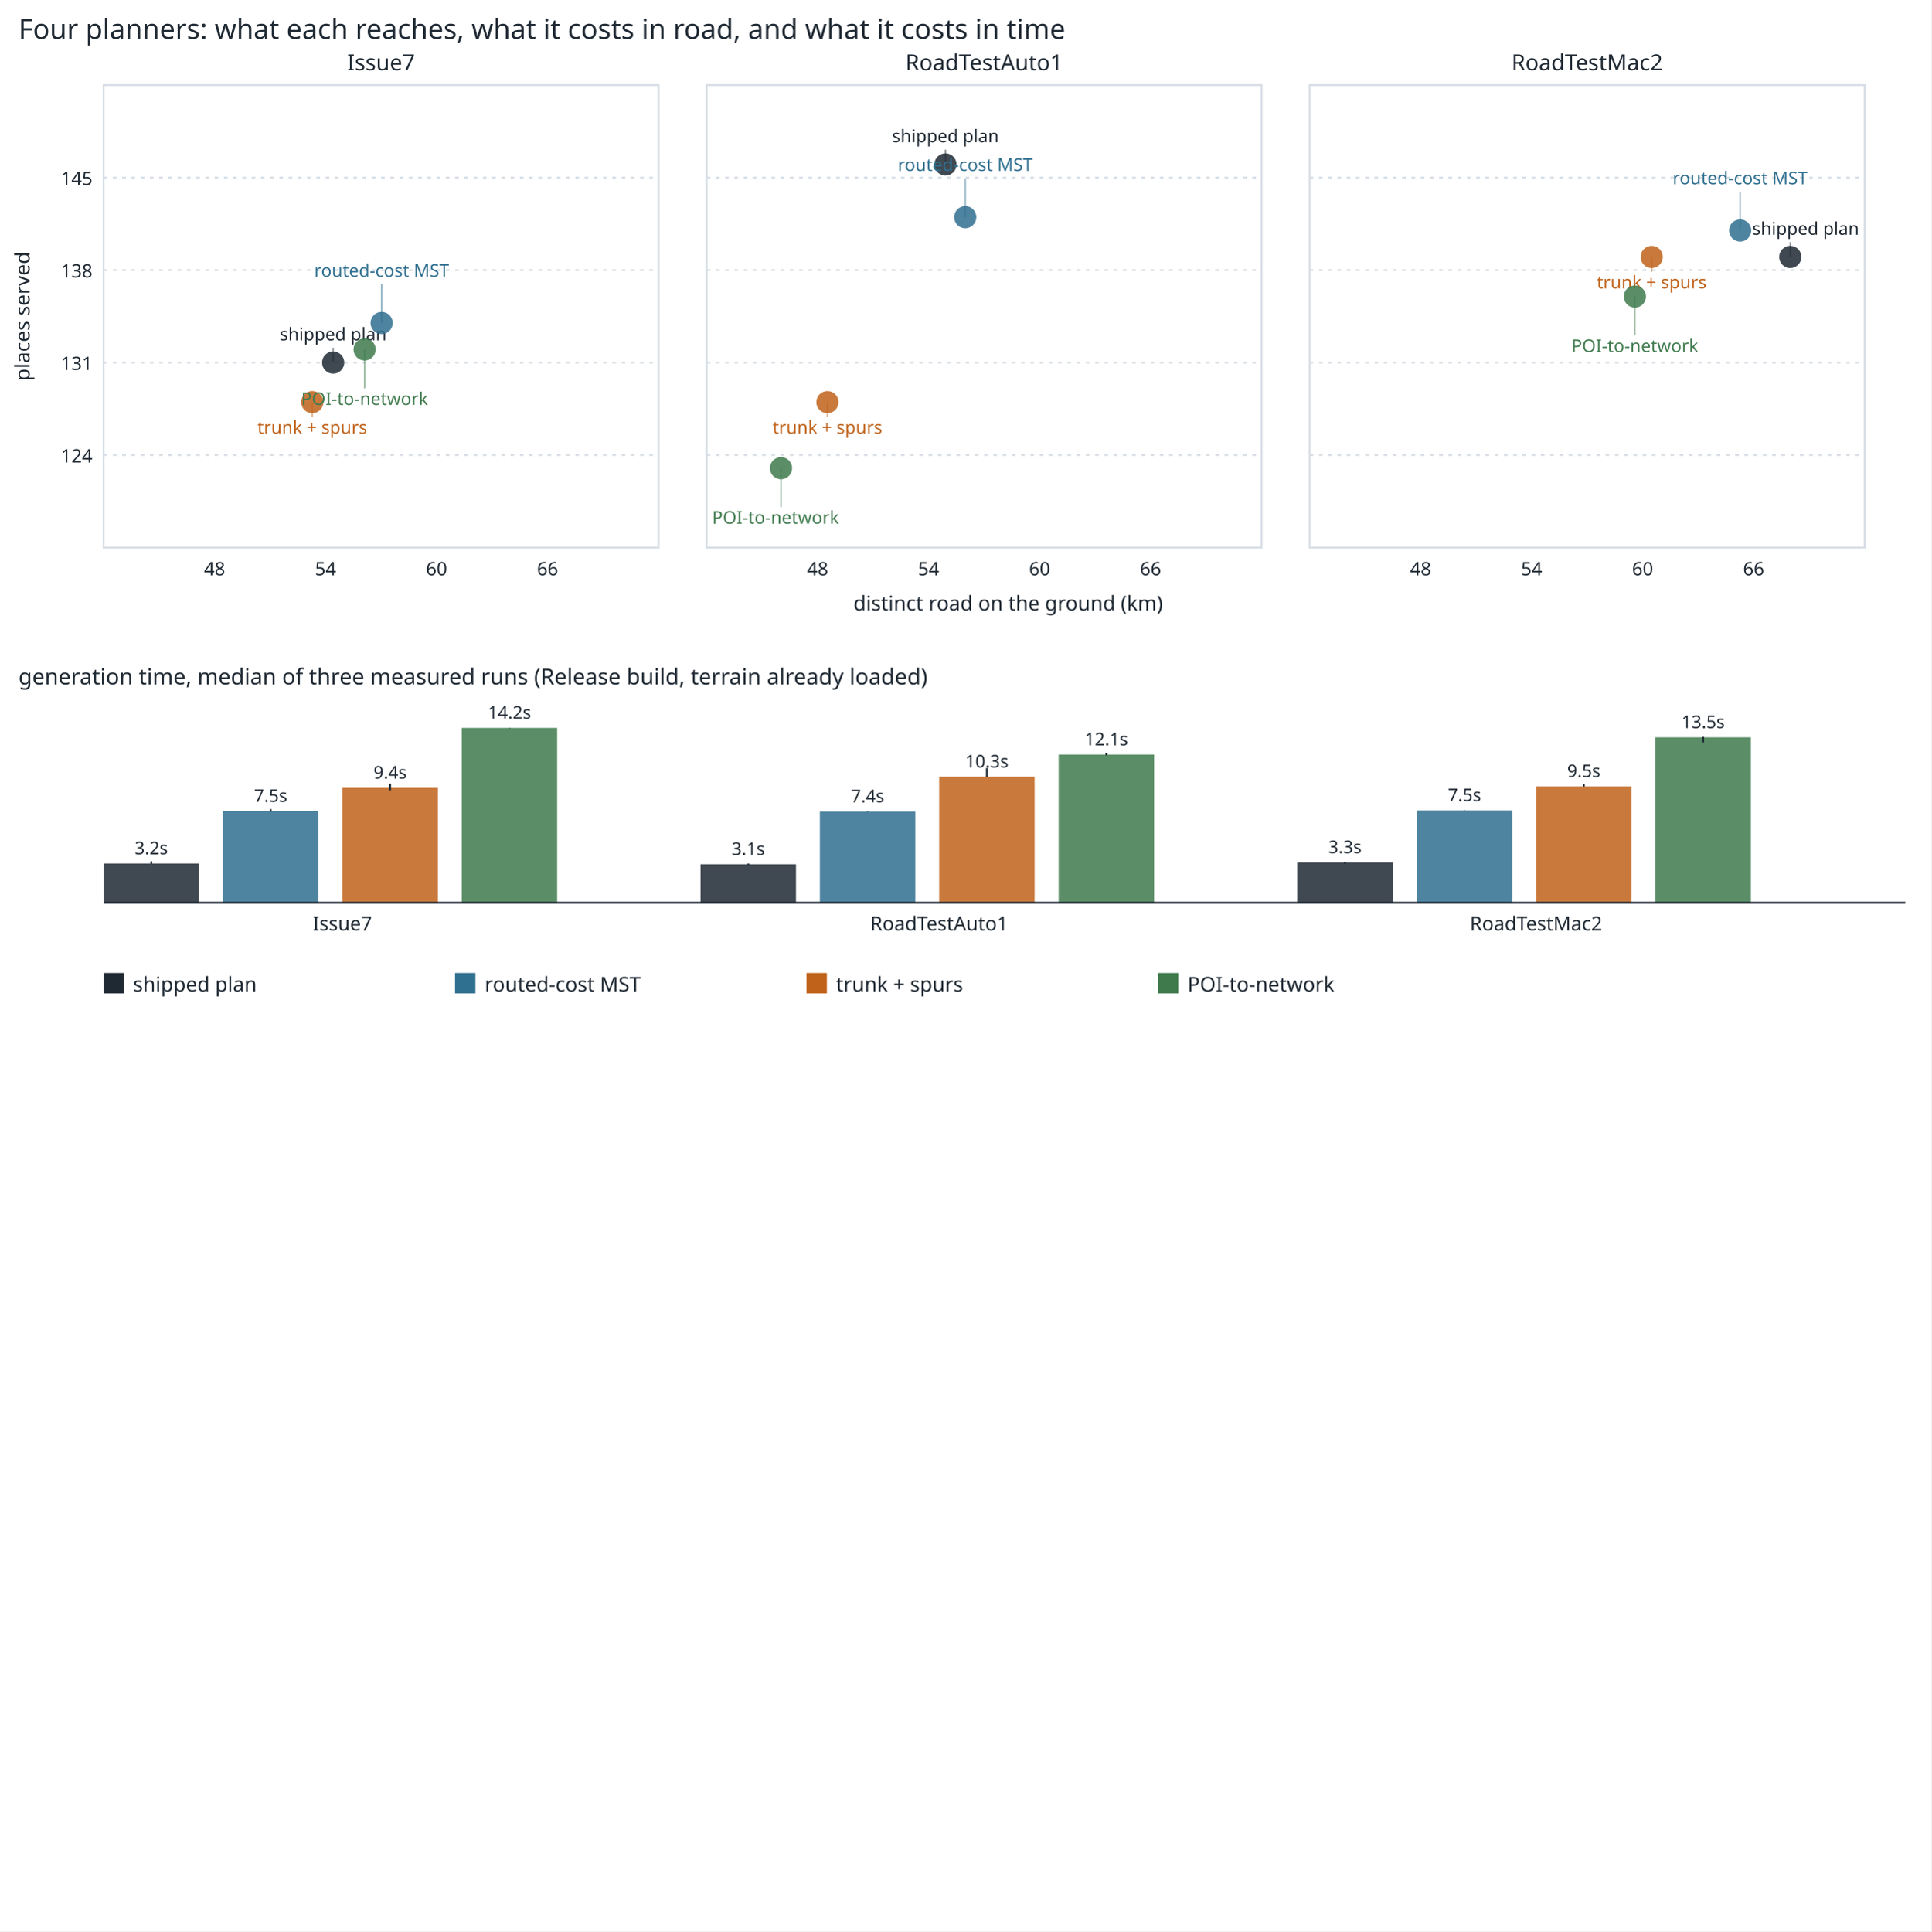
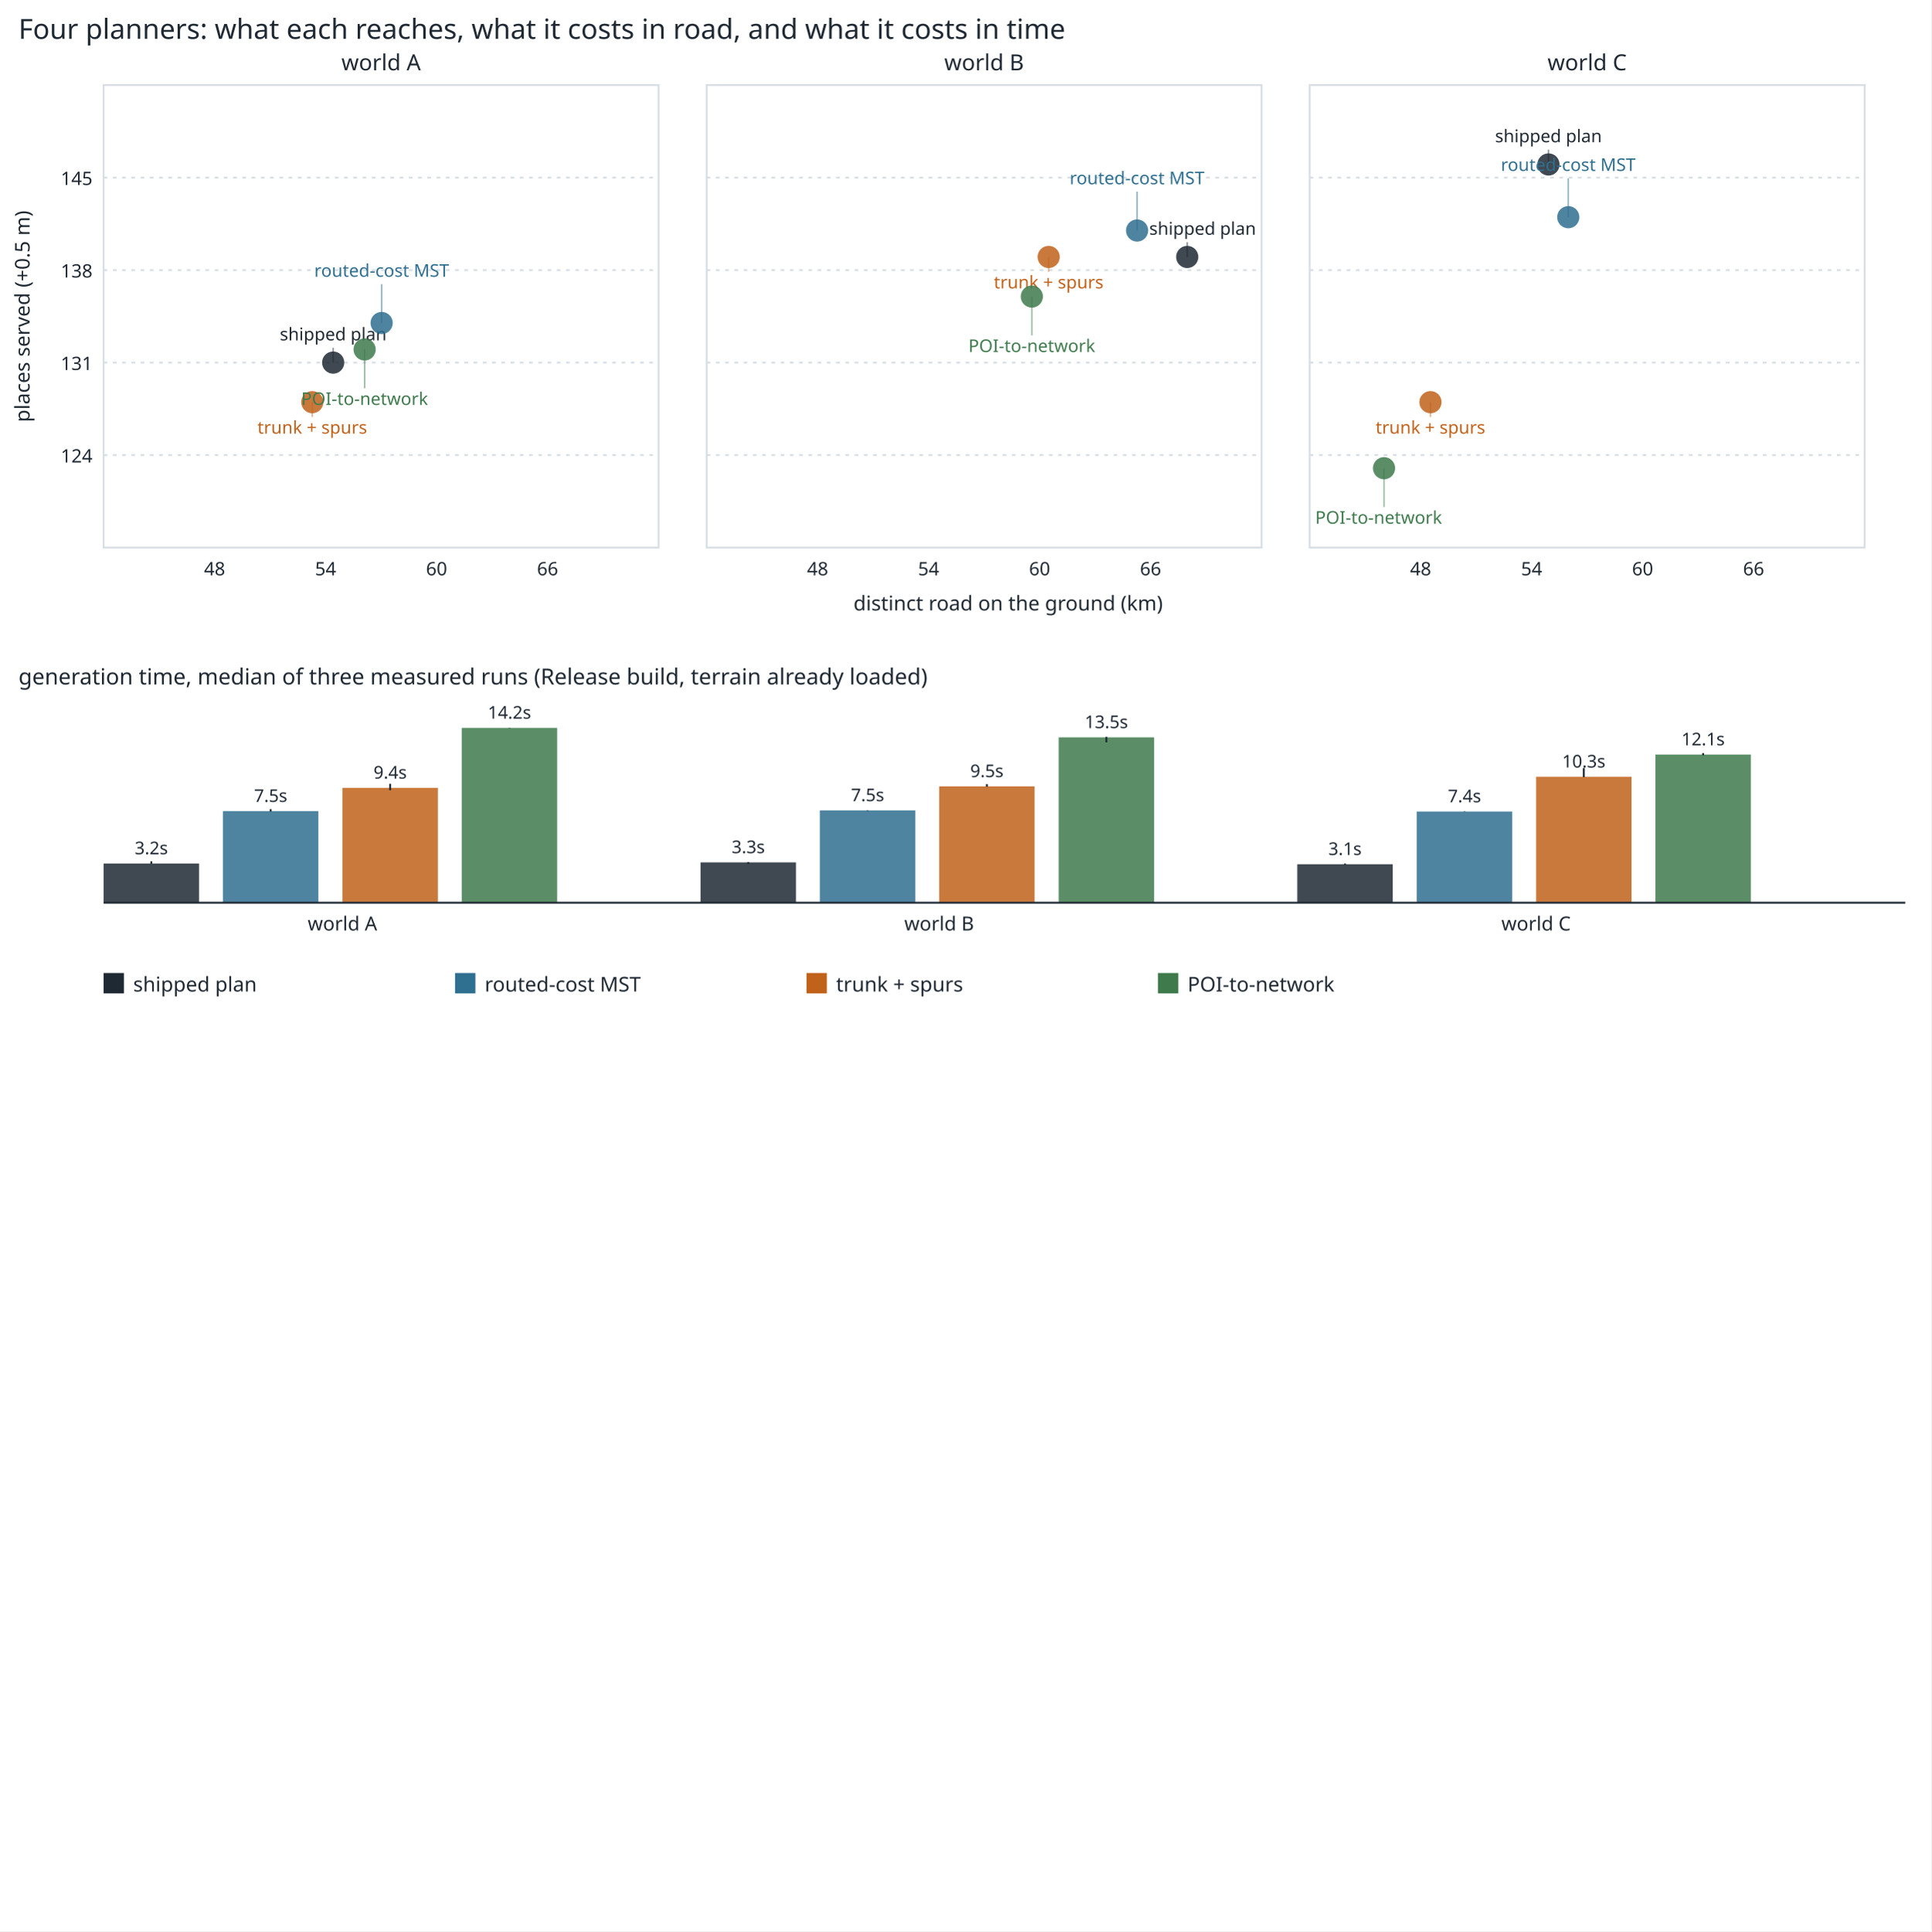
<svg xmlns="http://www.w3.org/2000/svg" width="1044" height="1044" viewBox="0 0 1044 1044" font-family="sans-serif">
  <rect width="1044" height="1044" fill="#ffffff" />
  <text x="10" y="21" font-size="15" fill="#1f2933">Four planners: what each reaches, what it costs in road, and what it costs in time</text>
  <rect x="56" y="46" width="300" height="250" fill="none" stroke="#d7dee5" />
-   <text x="206.0" y="38" font-size="12" fill="#1f2933" text-anchor="middle">Issue7</text>
+   <text x="206.0" y="38" font-size="12" fill="#1f2933" text-anchor="middle">world A</text>
  <line x1="56" y1="246.0" x2="356" y2="246.0" stroke="#d7dee5" stroke-dasharray="2 3" />
  <text x="50" y="250.0" font-size="10" fill="#1f2933" text-anchor="end">124</text>
  <line x1="56" y1="196.0" x2="356" y2="196.0" stroke="#d7dee5" stroke-dasharray="2 3" />
  <text x="50" y="200.0" font-size="10" fill="#1f2933" text-anchor="end">131</text>
  <line x1="56" y1="146.0" x2="356" y2="146.0" stroke="#d7dee5" stroke-dasharray="2 3" />
  <text x="50" y="150.0" font-size="10" fill="#1f2933" text-anchor="end">138</text>
  <line x1="56" y1="96.0" x2="356" y2="96.0" stroke="#d7dee5" stroke-dasharray="2 3" />
  <text x="50" y="100.0" font-size="10" fill="#1f2933" text-anchor="end">145</text>
  <text x="116.0" y="311" font-size="10" fill="#1f2933" text-anchor="middle">48</text>
  <text x="176.0" y="311" font-size="10" fill="#1f2933" text-anchor="middle">54</text>
  <text x="236.0" y="311" font-size="10" fill="#1f2933" text-anchor="middle">60</text>
  <text x="296.0" y="311" font-size="10" fill="#1f2933" text-anchor="middle">66</text>
  <circle cx="180.1" cy="196.0" r="6" fill="#1f2933" fill-opacity="0.85" />
  <line x1="180.1" y1="196.0" x2="180.1" y2="188.0" stroke="#1f2933" stroke-width="0.8" stroke-opacity="0.5" />
  <text x="180.1" y="184.0" font-size="9.5" fill="#1f2933" text-anchor="middle">shipped plan</text>
  <circle cx="206.3" cy="174.6" r="6" fill="#2f6f8f" fill-opacity="0.85" />
  <line x1="206.3" y1="174.6" x2="206.3" y2="153.6" stroke="#2f6f8f" stroke-width="0.8" stroke-opacity="0.5" />
  <text x="206.3" y="149.6" font-size="9.5" fill="#2f6f8f" text-anchor="middle">routed-cost MST</text>
  <circle cx="168.8" cy="217.4" r="6" fill="#c0621a" fill-opacity="0.85" />
  <line x1="168.8" y1="217.4" x2="168.8" y2="225.4" stroke="#c0621a" stroke-width="0.8" stroke-opacity="0.5" />
  <text x="168.8" y="234.4" font-size="9.5" fill="#c0621a" text-anchor="middle">trunk + spurs</text>
  <circle cx="197.1" cy="188.9" r="6" fill="#3f7a4d" fill-opacity="0.85" />
  <line x1="197.1" y1="188.9" x2="197.1" y2="209.9" stroke="#3f7a4d" stroke-width="0.8" stroke-opacity="0.5" />
  <text x="197.1" y="218.9" font-size="9.5" fill="#3f7a4d" text-anchor="middle">POI-to-network</text>
  <rect x="382" y="46" width="300" height="250" fill="none" stroke="#d7dee5" />
-   <text x="532.0" y="38" font-size="12" fill="#1f2933" text-anchor="middle">RoadTestAuto1</text>
+   <text x="532.0" y="38" font-size="12" fill="#1f2933" text-anchor="middle">world B</text>
  <line x1="382" y1="246.0" x2="682" y2="246.0" stroke="#d7dee5" stroke-dasharray="2 3" />
  <line x1="382" y1="196.0" x2="682" y2="196.0" stroke="#d7dee5" stroke-dasharray="2 3" />
  <line x1="382" y1="146.0" x2="682" y2="146.0" stroke="#d7dee5" stroke-dasharray="2 3" />
  <line x1="382" y1="96.0" x2="682" y2="96.0" stroke="#d7dee5" stroke-dasharray="2 3" />
  <text x="442.0" y="311" font-size="10" fill="#1f2933" text-anchor="middle">48</text>
  <text x="502.0" y="311" font-size="10" fill="#1f2933" text-anchor="middle">54</text>
  <text x="562.0" y="311" font-size="10" fill="#1f2933" text-anchor="middle">60</text>
  <text x="622.0" y="311" font-size="10" fill="#1f2933" text-anchor="middle">66</text>
-   <circle cx="511.1" cy="88.9" r="6" fill="#1f2933" fill-opacity="0.85" />
-   <line x1="511.1" y1="88.9" x2="511.1" y2="80.9" stroke="#1f2933" stroke-width="0.8" stroke-opacity="0.5" />
-   <text x="511.1" y="76.9" font-size="9.5" fill="#1f2933" text-anchor="middle">shipped plan</text>
-   <circle cx="521.8" cy="117.4" r="6" fill="#2f6f8f" fill-opacity="0.85" />
-   <line x1="521.8" y1="117.4" x2="521.8" y2="96.4" stroke="#2f6f8f" stroke-width="0.8" stroke-opacity="0.5" />
-   <text x="521.8" y="92.4" font-size="9.5" fill="#2f6f8f" text-anchor="middle">routed-cost MST</text>
-   <circle cx="447.3" cy="217.4" r="6" fill="#c0621a" fill-opacity="0.85" />
-   <line x1="447.3" y1="217.4" x2="447.3" y2="225.4" stroke="#c0621a" stroke-width="0.8" stroke-opacity="0.5" />
-   <text x="447.3" y="234.4" font-size="9.5" fill="#c0621a" text-anchor="middle">trunk + spurs</text>
-   <circle cx="422.2" cy="253.1" r="6" fill="#3f7a4d" fill-opacity="0.85" />
-   <line x1="422.2" y1="253.1" x2="422.2" y2="274.1" stroke="#3f7a4d" stroke-width="0.8" stroke-opacity="0.5" />
-   <text x="385.0" y="283.1" font-size="9.5" fill="#3f7a4d" text-anchor="start">POI-to-network</text>
+   <circle cx="641.8" cy="138.9" r="6" fill="#1f2933" fill-opacity="0.85" />
+   <line x1="641.8" y1="138.9" x2="641.8" y2="130.9" stroke="#1f2933" stroke-width="0.8" stroke-opacity="0.5" />
+   <text x="679.0" y="126.9" font-size="9.5" fill="#1f2933" text-anchor="end">shipped plan</text>
+   <circle cx="614.7" cy="124.6" r="6" fill="#2f6f8f" fill-opacity="0.85" />
+   <line x1="614.7" y1="124.6" x2="614.7" y2="103.6" stroke="#2f6f8f" stroke-width="0.8" stroke-opacity="0.5" />
+   <text x="614.7" y="99.6" font-size="9.5" fill="#2f6f8f" text-anchor="middle">routed-cost MST</text>
+   <circle cx="566.9" cy="138.9" r="6" fill="#c0621a" fill-opacity="0.85" />
+   <line x1="566.9" y1="138.9" x2="566.9" y2="146.9" stroke="#c0621a" stroke-width="0.8" stroke-opacity="0.5" />
+   <text x="566.9" y="155.9" font-size="9.5" fill="#c0621a" text-anchor="middle">trunk + spurs</text>
+   <circle cx="557.8" cy="160.3" r="6" fill="#3f7a4d" fill-opacity="0.85" />
+   <line x1="557.8" y1="160.3" x2="557.8" y2="181.3" stroke="#3f7a4d" stroke-width="0.8" stroke-opacity="0.5" />
+   <text x="557.8" y="190.3" font-size="9.5" fill="#3f7a4d" text-anchor="middle">POI-to-network</text>
  <rect x="708" y="46" width="300" height="250" fill="none" stroke="#d7dee5" />
-   <text x="858.0" y="38" font-size="12" fill="#1f2933" text-anchor="middle">RoadTestMac2</text>
+   <text x="858.0" y="38" font-size="12" fill="#1f2933" text-anchor="middle">world C</text>
  <line x1="708" y1="246.0" x2="1008" y2="246.0" stroke="#d7dee5" stroke-dasharray="2 3" />
  <line x1="708" y1="196.0" x2="1008" y2="196.0" stroke="#d7dee5" stroke-dasharray="2 3" />
  <line x1="708" y1="146.0" x2="1008" y2="146.0" stroke="#d7dee5" stroke-dasharray="2 3" />
  <line x1="708" y1="96.0" x2="1008" y2="96.0" stroke="#d7dee5" stroke-dasharray="2 3" />
  <text x="768.0" y="311" font-size="10" fill="#1f2933" text-anchor="middle">48</text>
  <text x="828.0" y="311" font-size="10" fill="#1f2933" text-anchor="middle">54</text>
  <text x="888.0" y="311" font-size="10" fill="#1f2933" text-anchor="middle">60</text>
  <text x="948.0" y="311" font-size="10" fill="#1f2933" text-anchor="middle">66</text>
-   <circle cx="967.8" cy="138.9" r="6" fill="#1f2933" fill-opacity="0.85" />
-   <line x1="967.8" y1="138.9" x2="967.8" y2="130.9" stroke="#1f2933" stroke-width="0.8" stroke-opacity="0.5" />
-   <text x="1005.0" y="126.9" font-size="9.5" fill="#1f2933" text-anchor="end">shipped plan</text>
-   <circle cx="940.7" cy="124.6" r="6" fill="#2f6f8f" fill-opacity="0.85" />
-   <line x1="940.7" y1="124.6" x2="940.7" y2="103.6" stroke="#2f6f8f" stroke-width="0.8" stroke-opacity="0.5" />
-   <text x="940.7" y="99.6" font-size="9.5" fill="#2f6f8f" text-anchor="middle">routed-cost MST</text>
-   <circle cx="892.9" cy="138.9" r="6" fill="#c0621a" fill-opacity="0.85" />
-   <line x1="892.9" y1="138.9" x2="892.9" y2="146.9" stroke="#c0621a" stroke-width="0.8" stroke-opacity="0.5" />
-   <text x="892.9" y="155.9" font-size="9.5" fill="#c0621a" text-anchor="middle">trunk + spurs</text>
-   <circle cx="883.8" cy="160.3" r="6" fill="#3f7a4d" fill-opacity="0.85" />
-   <line x1="883.8" y1="160.3" x2="883.8" y2="181.3" stroke="#3f7a4d" stroke-width="0.8" stroke-opacity="0.5" />
-   <text x="883.8" y="190.3" font-size="9.5" fill="#3f7a4d" text-anchor="middle">POI-to-network</text>
+   <circle cx="837.1" cy="88.9" r="6" fill="#1f2933" fill-opacity="0.85" />
+   <line x1="837.1" y1="88.9" x2="837.1" y2="80.9" stroke="#1f2933" stroke-width="0.8" stroke-opacity="0.5" />
+   <text x="837.1" y="76.9" font-size="9.5" fill="#1f2933" text-anchor="middle">shipped plan</text>
+   <circle cx="847.8" cy="117.4" r="6" fill="#2f6f8f" fill-opacity="0.85" />
+   <line x1="847.8" y1="117.4" x2="847.8" y2="96.4" stroke="#2f6f8f" stroke-width="0.8" stroke-opacity="0.5" />
+   <text x="847.8" y="92.4" font-size="9.5" fill="#2f6f8f" text-anchor="middle">routed-cost MST</text>
+   <circle cx="773.3" cy="217.4" r="6" fill="#c0621a" fill-opacity="0.85" />
+   <line x1="773.3" y1="217.4" x2="773.3" y2="225.4" stroke="#c0621a" stroke-width="0.8" stroke-opacity="0.5" />
+   <text x="773.3" y="234.4" font-size="9.5" fill="#c0621a" text-anchor="middle">trunk + spurs</text>
+   <circle cx="748.2" cy="253.1" r="6" fill="#3f7a4d" fill-opacity="0.85" />
+   <line x1="748.2" y1="253.1" x2="748.2" y2="274.1" stroke="#3f7a4d" stroke-width="0.8" stroke-opacity="0.5" />
+   <text x="711.0" y="283.1" font-size="9.5" fill="#3f7a4d" text-anchor="start">POI-to-network</text>
  <text x="545.0" y="330" font-size="11" fill="#1f2933" text-anchor="middle">distinct road on the ground (km)</text>
-   <text x="16" y="171.0" font-size="11" fill="#1f2933" text-anchor="middle" transform="rotate(-90 16 171.0)">places served</text>
+   <text x="16" y="171.0" font-size="11" fill="#1f2933" text-anchor="middle" transform="rotate(-90 16 171.0)">places served (+0.5 m)</text>
  <text x="10" y="370" font-size="12" fill="#1f2933">generation time, median of three measured runs (Release build, terrain already loaded)</text>
  <rect x="56.0" y="466.8" width="51.6" height="21.2" fill="#1f2933" fill-opacity="0.85" />
  <line x1="81.8" y1="466.9" x2="81.8" y2="465.6" stroke="#1f2933" stroke-width="1" />
  <text x="81.8" y="461.8" font-size="9.5" fill="#1f2933" text-anchor="middle">3.2s</text>
  <rect x="120.5" y="438.5" width="51.6" height="49.5" fill="#2f6f8f" fill-opacity="0.85" />
  <line x1="146.3" y1="438.7" x2="146.3" y2="437.4" stroke="#1f2933" stroke-width="1" />
  <text x="146.3" y="433.5" font-size="9.5" fill="#1f2933" text-anchor="middle">7.5s</text>
  <rect x="185.1" y="425.9" width="51.6" height="62.1" fill="#c0621a" fill-opacity="0.85" />
  <line x1="210.9" y1="427.2" x2="210.9" y2="423.7" stroke="#1f2933" stroke-width="1" />
  <text x="210.9" y="420.9" font-size="9.5" fill="#1f2933" text-anchor="middle">9.4s</text>
  <rect x="249.6" y="393.5" width="51.6" height="94.5" fill="#3f7a4d" fill-opacity="0.85" />
  <line x1="275.4" y1="393.7" x2="275.4" y2="393.5" stroke="#1f2933" stroke-width="1" />
  <text x="275.4" y="388.5" font-size="9.5" fill="#1f2933" text-anchor="middle">14.2s</text>
-   <text x="185.1" y="503" font-size="10.5" fill="#1f2933" text-anchor="middle">Issue7</text>
-   <rect x="378.7" y="467.2" width="51.6" height="20.8" fill="#1f2933" fill-opacity="0.85" />
-   <line x1="404.5" y1="467.4" x2="404.5" y2="466.8" stroke="#1f2933" stroke-width="1" />
-   <text x="404.5" y="462.2" font-size="9.5" fill="#1f2933" text-anchor="middle">3.1s</text>
-   <rect x="443.2" y="438.7" width="51.6" height="49.3" fill="#2f6f8f" fill-opacity="0.85" />
-   <line x1="469.0" y1="438.7" x2="469.0" y2="438.5" stroke="#1f2933" stroke-width="1" />
-   <text x="469.0" y="433.7" font-size="9.5" fill="#1f2933" text-anchor="middle">7.4s</text>
-   <rect x="507.7" y="419.9" width="51.6" height="68.1" fill="#c0621a" fill-opacity="0.85" />
-   <line x1="533.5" y1="420.1" x2="533.5" y2="415.2" stroke="#1f2933" stroke-width="1" />
-   <text x="533.5" y="414.9" font-size="9.5" fill="#1f2933" text-anchor="middle">10.3s</text>
-   <rect x="572.3" y="407.9" width="51.6" height="80.1" fill="#3f7a4d" fill-opacity="0.85" />
-   <line x1="598.1" y1="408.3" x2="598.1" y2="407.1" stroke="#1f2933" stroke-width="1" />
-   <text x="598.1" y="402.9" font-size="9.5" fill="#1f2933" text-anchor="middle">12.1s</text>
-   <text x="507.7" y="503" font-size="10.5" fill="#1f2933" text-anchor="middle">RoadTestAuto1</text>
-   <rect x="701.3" y="466.2" width="51.6" height="21.8" fill="#1f2933" fill-opacity="0.85" />
-   <line x1="727.1" y1="467.0" x2="727.1" y2="466.0" stroke="#1f2933" stroke-width="1" />
-   <text x="727.1" y="461.2" font-size="9.5" fill="#1f2933" text-anchor="middle">3.3s</text>
-   <rect x="765.9" y="438.1" width="51.6" height="49.9" fill="#2f6f8f" fill-opacity="0.85" />
-   <line x1="791.7" y1="438.3" x2="791.7" y2="438.0" stroke="#1f2933" stroke-width="1" />
-   <text x="791.7" y="433.1" font-size="9.5" fill="#1f2933" text-anchor="middle">7.5s</text>
-   <rect x="830.4" y="425.1" width="51.6" height="62.9" fill="#c0621a" fill-opacity="0.85" />
-   <line x1="856.2" y1="425.3" x2="856.2" y2="423.9" stroke="#1f2933" stroke-width="1" />
-   <text x="856.2" y="420.1" font-size="9.5" fill="#1f2933" text-anchor="middle">9.5s</text>
-   <rect x="894.9" y="398.6" width="51.6" height="89.4" fill="#3f7a4d" fill-opacity="0.85" />
-   <line x1="920.7" y1="401.3" x2="920.7" y2="398.3" stroke="#1f2933" stroke-width="1" />
-   <text x="920.7" y="393.6" font-size="9.5" fill="#1f2933" text-anchor="middle">13.5s</text>
-   <text x="830.4" y="503" font-size="10.5" fill="#1f2933" text-anchor="middle">RoadTestMac2</text>
+   <text x="185.1" y="503" font-size="10.5" fill="#1f2933" text-anchor="middle">world A</text>
+   <rect x="378.7" y="466.2" width="51.6" height="21.8" fill="#1f2933" fill-opacity="0.85" />
+   <line x1="404.5" y1="467.0" x2="404.5" y2="466.0" stroke="#1f2933" stroke-width="1" />
+   <text x="404.5" y="461.2" font-size="9.5" fill="#1f2933" text-anchor="middle">3.3s</text>
+   <rect x="443.2" y="438.1" width="51.6" height="49.9" fill="#2f6f8f" fill-opacity="0.85" />
+   <line x1="469.0" y1="438.3" x2="469.0" y2="438.0" stroke="#1f2933" stroke-width="1" />
+   <text x="469.0" y="433.1" font-size="9.5" fill="#1f2933" text-anchor="middle">7.5s</text>
+   <rect x="507.7" y="425.1" width="51.6" height="62.9" fill="#c0621a" fill-opacity="0.85" />
+   <line x1="533.5" y1="425.3" x2="533.5" y2="423.9" stroke="#1f2933" stroke-width="1" />
+   <text x="533.5" y="420.1" font-size="9.5" fill="#1f2933" text-anchor="middle">9.5s</text>
+   <rect x="572.3" y="398.6" width="51.6" height="89.4" fill="#3f7a4d" fill-opacity="0.85" />
+   <line x1="598.1" y1="401.3" x2="598.1" y2="398.3" stroke="#1f2933" stroke-width="1" />
+   <text x="598.1" y="393.6" font-size="9.5" fill="#1f2933" text-anchor="middle">13.5s</text>
+   <text x="507.7" y="503" font-size="10.5" fill="#1f2933" text-anchor="middle">world B</text>
+   <rect x="701.3" y="467.2" width="51.6" height="20.8" fill="#1f2933" fill-opacity="0.85" />
+   <line x1="727.1" y1="467.4" x2="727.1" y2="466.8" stroke="#1f2933" stroke-width="1" />
+   <text x="727.1" y="462.2" font-size="9.5" fill="#1f2933" text-anchor="middle">3.1s</text>
+   <rect x="765.9" y="438.7" width="51.6" height="49.3" fill="#2f6f8f" fill-opacity="0.85" />
+   <line x1="791.7" y1="438.7" x2="791.7" y2="438.5" stroke="#1f2933" stroke-width="1" />
+   <text x="791.7" y="433.7" font-size="9.5" fill="#1f2933" text-anchor="middle">7.4s</text>
+   <rect x="830.4" y="419.9" width="51.6" height="68.1" fill="#c0621a" fill-opacity="0.85" />
+   <line x1="856.2" y1="420.1" x2="856.2" y2="415.2" stroke="#1f2933" stroke-width="1" />
+   <text x="856.2" y="414.9" font-size="9.5" fill="#1f2933" text-anchor="middle">10.3s</text>
+   <rect x="894.9" y="407.9" width="51.6" height="80.1" fill="#3f7a4d" fill-opacity="0.85" />
+   <line x1="920.7" y1="408.3" x2="920.7" y2="407.1" stroke="#1f2933" stroke-width="1" />
+   <text x="920.7" y="402.9" font-size="9.5" fill="#1f2933" text-anchor="middle">12.1s</text>
+   <text x="830.4" y="503" font-size="10.5" fill="#1f2933" text-anchor="middle">world C</text>
  <line x1="56" y1="488" x2="1030" y2="488" stroke="#1f2933" />
  <rect x="56" y="526" width="11" height="11" fill="#1f2933" />
  <text x="72" y="536" font-size="11" fill="#1f2933">shipped plan</text>
  <rect x="246" y="526" width="11" height="11" fill="#2f6f8f" />
  <text x="262" y="536" font-size="11" fill="#1f2933">routed-cost MST</text>
  <rect x="436" y="526" width="11" height="11" fill="#c0621a" />
  <text x="452" y="536" font-size="11" fill="#1f2933">trunk + spurs</text>
  <rect x="626" y="526" width="11" height="11" fill="#3f7a4d" />
  <text x="642" y="536" font-size="11" fill="#1f2933">POI-to-network</text>
</svg>
